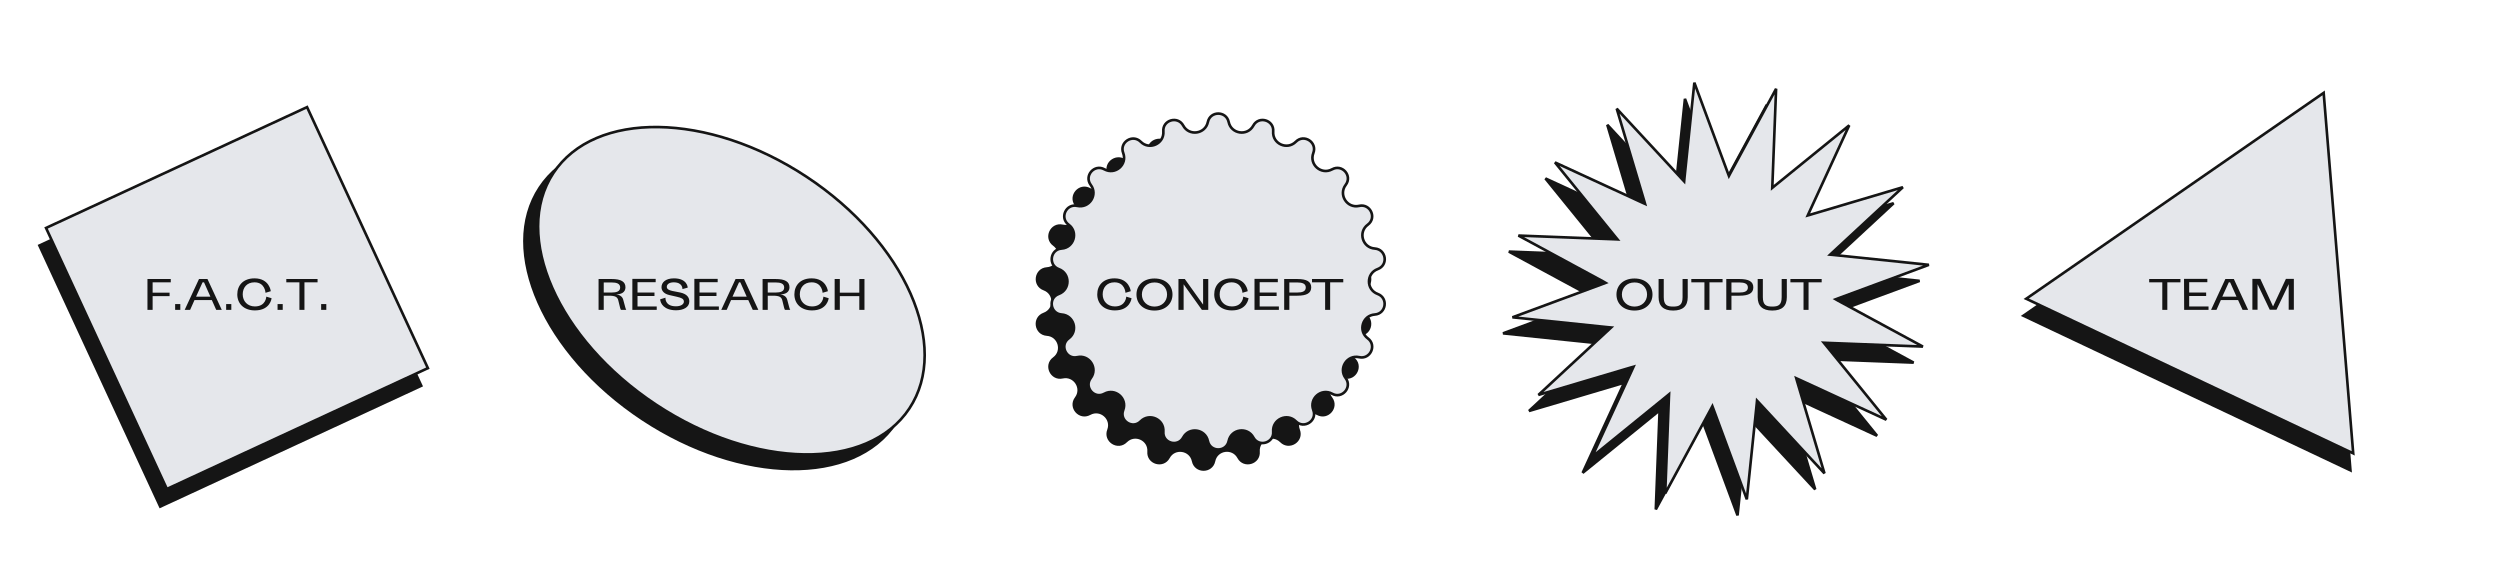
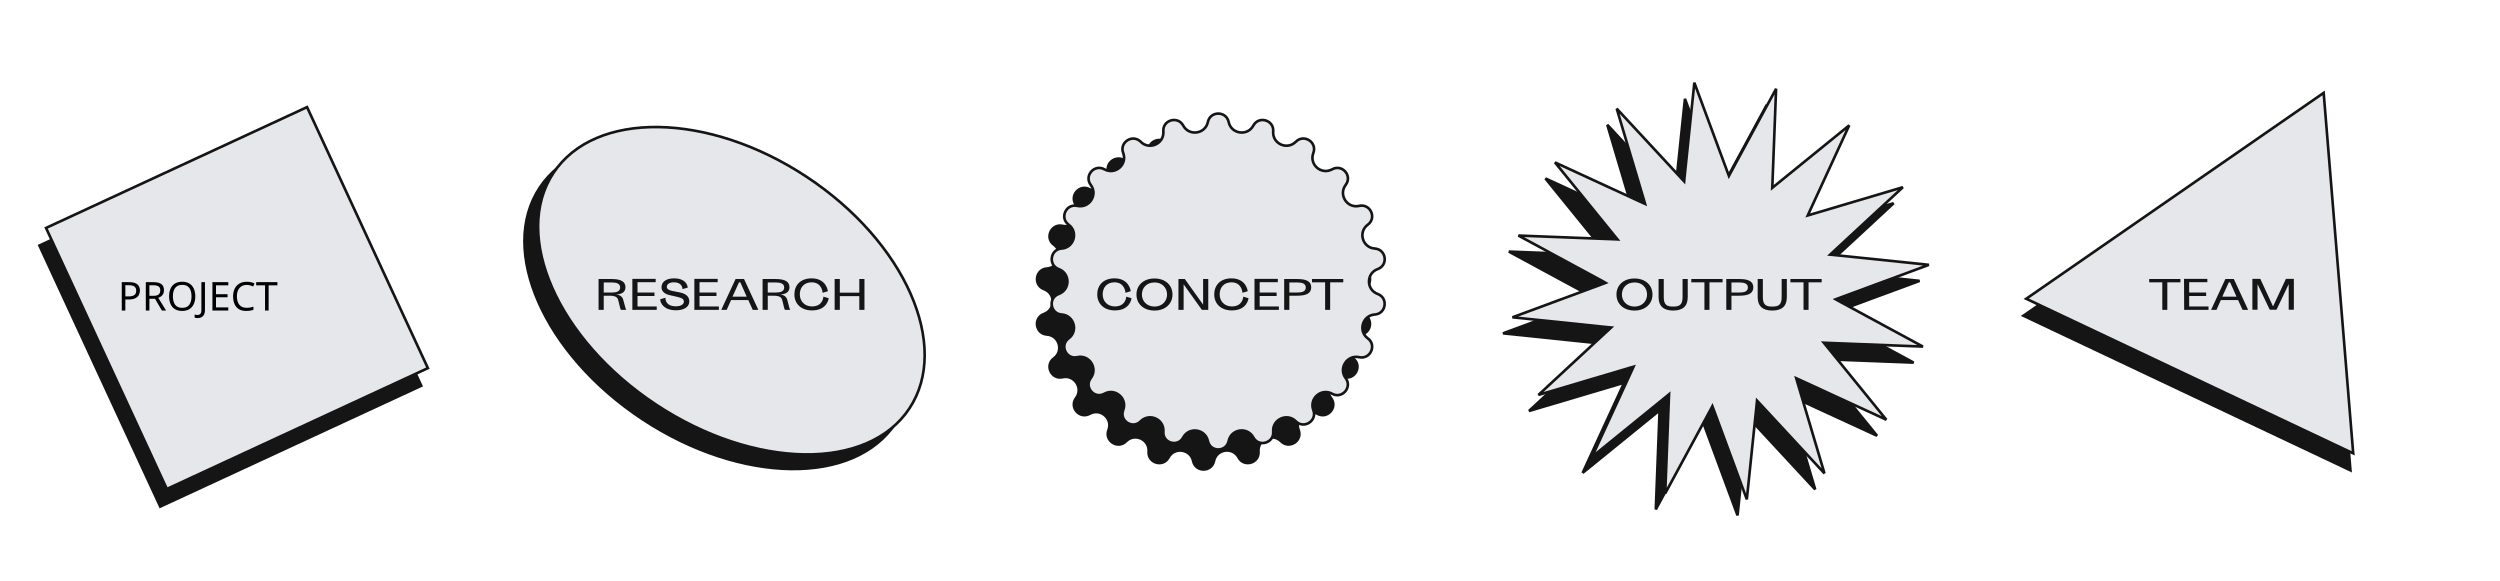
<svg xmlns="http://www.w3.org/2000/svg" version="1.1" id="Livello_1" x="0px" y="0px" viewBox="0 0 1887 438" style="enable-background:new 0 0 1887 438;" xml:space="preserve">
  <style type="text/css">
	.st0{fill:#151515;stroke:#151515;stroke-width:2;}
	.st1{fill:#151515;stroke:#151515;stroke-width:2;stroke-miterlimit:4;}
- 	.st2{fill:#151515;stroke:#151515;stroke-width:2;}
- 	.st3{fill:#E5E7EB;stroke:#151515;stroke-width:2;stroke-miterlimit:4;}
- 	.st4{fill:#E5E7EB;stroke:#151515;stroke-width:2;}
- 	.st5{fill:#E5E7EB;stroke:#151515;stroke-width:2;}
- 	.st6{fill:#151515;}
+ 	.st2{fill:#E5E7EB;stroke:#151515;stroke-width:2;stroke-miterlimit:4;}
+ 	.st3{fill:#E5E7EB;stroke:#151515;stroke-width:2;}
+ 	.st4{fill:#151515;}
+ 	.st5{font-family:'SportingGrotesque-Regular';}
+ 	.st6{font-size:30px;}
</style>
  <g id="Shadows">
    <path class="st0" d="M900.6,107.2c1.8-8.5,13.9-8.5,15.7,0c1.9,9.1,14.2,10.9,18.6,2.7c4.1-7.6,15.7-4.2,15,4.4   c-0.7,9.3,10.5,14.4,17.1,7.8c6.1-6.2,16.3,0.4,13.2,8.5c-3.3,8.7,6,16.8,14.2,12.3c7.6-4.2,15.5,4.9,10.3,11.8   c-5.6,7.4,1,17.8,10.1,15.8c8.5-1.9,13.5,9.1,6.5,14.2c-7.5,5.5-4,17.4,5.3,18c8.6,0.6,10.4,12.5,2.2,15.5   c-8.8,3.2-8.8,15.6,0,18.8c8.1,3,6.4,14.9-2.2,15.5c-9.3,0.6-12.8,12.5-5.3,18c7,5.1,1.9,16.1-6.5,14.2c-9.1-2-15.8,8.4-10.1,15.8   c5.2,6.9-2.7,16-10.3,11.8c-8.2-4.5-17.5,3.6-14.2,12.3c3.1,8.1-7.1,14.6-13.2,8.5c-6.5-6.6-17.8-1.5-17.1,7.8   c0.7,8.6-10.9,12-15,4.4c-4.4-8.2-16.7-6.5-18.6,2.7c-1.8,8.5-13.9,8.5-15.7,0c-1.9-9.1-14.2-10.9-18.6-2.7   c-4.1,7.6-15.7,4.2-15-4.4c0.7-9.3-10.5-14.4-17.1-7.8c-6.1,6.2-16.3-0.4-13.2-8.5c3.3-8.7-6-16.8-14.2-12.3   c-7.6,4.2-15.5-4.9-10.3-11.8c5.6-7.4-1.1-17.8-10.2-15.8c-8.4,1.9-13.5-9.1-6.5-14.2c7.5-5.5,4-17.4-5.3-18   c-8.6-0.6-10.4-12.5-2.2-15.5c8.8-3.2,8.8-15.6,0-18.8c-8.1-3-6.4-14.9,2.2-15.5c9.3-0.6,12.8-12.5,5.3-18   c-7-5.1-1.9-16.1,6.5-14.2c9.1,2,15.8-8.4,10.2-15.8c-5.2-6.9,2.7-16,10.3-11.8c8.2,4.5,17.5-3.6,14.2-12.3   c-3.1-8.1,7.1-14.6,13.2-8.5c6.5,6.6,17.8,1.5,17.1-7.8c-0.7-8.6,10.9-12,15-4.4C886.4,118.1,898.7,116.4,900.6,107.2z" />
-     <rect x="65.3" y="129.7" transform="matrix(0.9075 -0.4201 0.4201 0.9075 -84.003 95.0739)" class="st1" width="217.1" height="217.1" />
-     <path class="st2" d="M1527.3,238.3l224.5-155.4l22.3,272.1L1527.3,238.3z" />
+     <rect x="65.3" y="129.7" transform="matrix(0.9075 -0.4201 0.4201 0.9075 -84.0027 95.0775)" class="st1" width="217.1" height="217.1" />
+     <path class="st0" d="M1527.3,238.3l224.5-155.4l22.3,272.1L1527.3,238.3z" />
    <path class="st0" d="M1297.1,142.8l0.8,2.1l1.1-1.9l34.6-63.9l-2.8,72.6l-0.1,2.2l1.7-1.4l56.4-45.8l-30.4,66l-0.9,2l2.1-0.6   l69.7-20.7l-53.3,49.4l-1.6,1.5l2.2,0.2l72.3,7.5l-68.2,25.2l-2.1,0.8l1.9,1.1l63.9,34.6l-72.6-2.8l-2.2-0.1l1.4,1.7l45.8,56.4   l-66-30.4l-2-0.9l0.6,2.1l20.7,69.7l-49.4-53.3l-1.5-1.6l-0.2,2.2l-7.5,72.3l-25.2-68.2l-0.8-2.1l-1.1,1.9l-34.6,63.9l2.8-72.6   l0.1-2.2l-1.7,1.4l-56.4,45.8l30.4-66l0.9-2l-2.1,0.6l-69.7,20.7l53.3-49.4l1.6-1.5l-2.2-0.2l-72.3-7.5l68.2-25.2l2.1-0.8l-2-1.1   l-63.9-34.6l72.6,2.8l2.2,0.1l-1.4-1.7l-45.8-56.4l66,30.4l2,0.9l-0.6-2.1l-20.7-69.7l49.4,53.3l1.5,1.6l0.2-2.2l7.5-72.3   L1297.1,142.8z" />
    <path class="st0" d="M676.1,319.3c-15.6,23.6-44.7,35.2-79.3,34.7s-74.7-13-111.9-37.6s-64.4-56.5-78.4-88.2s-14.7-63,0.9-86.6   s44.7-35.2,79.3-34.7s74.7,13,111.9,37.6S663,201,677,232.7S691.7,295.7,676.1,319.3z" />
  </g>
  <g id="selected">
    <g id="Name" data-color="#F980E6">
-       <rect x="70.3" y="116.4" transform="matrix(0.9075 -0.4201 0.4201 0.9075 -77.9523 95.9508)" class="st3" width="217.1" height="217.1" />
+       <rect x="70.3" y="116.4" transform="matrix(0.9075 -0.4201 0.4201 0.9075 -77.9556 95.9484)" class="st2" width="217.1" height="217.1" />
    </g>
    <g id="Research" data-color="#FD3C3E">
-       <path class="st4" d="M686.4,308.3c-15.6,23.6-44.7,35.2-79.3,34.7s-74.7-13-111.9-37.6s-64.4-56.5-78.4-88.2s-14.7-63,0.9-86.6    s44.7-35.2,79.3-34.7s74.7,13,111.9,37.6s64.4,56.5,78.4,88.2C701.3,253.5,702,284.8,686.4,308.3z" />
+       <path class="st3" d="M686.4,308.3c-15.6,23.6-44.7,35.2-79.3,34.7s-74.7-13-111.9-37.6s-64.4-56.5-78.4-88.2s-14.7-63,0.9-86.6    s44.7-35.2,79.3-34.7s74.7,13,111.9,37.6s64.4,56.5,78.4,88.2C701.3,253.5,702,284.8,686.4,308.3z" />
    </g>
    <g id="Concept" data-color="#A582FB">
-       <path class="st4" d="M911.7,92.1c1.8-8.5,13.9-8.5,15.7,0c1.9,9.1,14.2,10.9,18.6,2.7c4.1-7.6,15.7-4.2,15,4.4    c-0.7,9.3,10.5,14.4,17.1,7.8c6.1-6.2,16.3,0.4,13.2,8.5c-3.3,8.7,6,16.8,14.2,12.3c7.6-4.2,15.5,4.9,10.2,11.8    c-5.6,7.4,1.1,17.9,10.2,15.8c8.4-1.9,13.5,9.1,6.5,14.2c-7.5,5.5-4,17.4,5.3,18c8.6,0.6,10.4,12.5,2.2,15.5    c-8.8,3.2-8.8,15.6,0,18.8c8.1,3,6.4,14.9-2.2,15.5c-9.3,0.6-12.8,12.5-5.3,18c7,5.1,1.9,16.1-6.5,14.2c-9.1-2-15.8,8.4-10.2,15.8    c5.2,6.9-2.7,16-10.2,11.8c-8.2-4.5-17.5,3.6-14.2,12.3c3.1,8.1-7.1,14.6-13.2,8.5c-6.5-6.6-17.8-1.5-17.1,7.8    c0.7,8.6-10.9,12-15,4.4c-4.4-8.2-16.7-6.5-18.6,2.7c-1.8,8.5-13.9,8.5-15.7,0c-1.9-9.1-14.2-10.9-18.6-2.7    c-4.1,7.6-15.7,4.2-15-4.4c0.7-9.3-10.5-14.4-17.1-7.8c-6.1,6.2-16.3-0.4-13.2-8.5c3.3-8.7-6-16.8-14.2-12.3    c-7.6,4.2-15.5-4.9-10.3-11.8c5.6-7.4-1.1-17.9-10.2-15.8c-8.4,1.9-13.5-9.1-6.5-14.2c7.5-5.5,4-17.4-5.3-18    c-8.6-0.6-10.4-12.5-2.2-15.5c8.8-3.2,8.8-15.6,0-18.8c-8.1-3-6.4-14.9,2.2-15.5c9.3-0.6,12.8-12.5,5.3-18    c-7-5.1-1.9-16.1,6.5-14.2c9.1,2,15.8-8.4,10.2-15.8c-5.2-6.9,2.7-16,10.3-11.8c8.2,4.5,17.5-3.6,14.2-12.3    c-3.1-8.1,7.1-14.6,13.2-8.5c6.5,6.6,17.8,1.5,17.1-7.8c-0.7-8.6,10.9-12,15-4.4C897.5,103,909.8,101.2,911.7,92.1z" />
+       <path class="st3" d="M911.7,92.1c1.8-8.5,13.9-8.5,15.7,0c1.9,9.1,14.2,10.9,18.6,2.7c4.1-7.6,15.7-4.2,15,4.4    c-0.7,9.3,10.5,14.4,17.1,7.8c6.1-6.2,16.3,0.4,13.2,8.5c-3.3,8.7,6,16.8,14.2,12.3c7.6-4.2,15.5,4.9,10.2,11.8    c-5.6,7.4,1.1,17.9,10.2,15.8c8.4-1.9,13.5,9.1,6.5,14.2c-7.5,5.5-4,17.4,5.3,18c8.6,0.6,10.4,12.5,2.2,15.5    c-8.8,3.2-8.8,15.6,0,18.8c8.1,3,6.4,14.9-2.2,15.5c-9.3,0.6-12.8,12.5-5.3,18c7,5.1,1.9,16.1-6.5,14.2c-9.1-2-15.8,8.4-10.2,15.8    c5.2,6.9-2.7,16-10.2,11.8c-8.2-4.5-17.5,3.6-14.2,12.3c3.1,8.1-7.1,14.6-13.2,8.5c-6.5-6.6-17.8-1.5-17.1,7.8    c0.7,8.6-10.9,12-15,4.4c-4.4-8.2-16.7-6.5-18.6,2.7c-1.8,8.5-13.9,8.5-15.7,0c-1.9-9.1-14.2-10.9-18.6-2.7    c-4.1,7.6-15.7,4.2-15-4.4c0.7-9.3-10.5-14.4-17.1-7.8c-6.1,6.2-16.3-0.4-13.2-8.5c3.3-8.7-6-16.8-14.2-12.3    c-7.6,4.2-15.5-4.9-10.3-11.8c5.6-7.4-1.1-17.9-10.2-15.8c-8.4,1.9-13.5-9.1-6.5-14.2c7.5-5.5,4-17.4-5.3-18    c-8.6-0.6-10.4-12.5-2.2-15.5c8.8-3.2,8.8-15.6,0-18.8c-8.1-3-6.4-14.9,2.2-15.5c9.3-0.6,12.8-12.5,5.3-18    c-7-5.1-1.9-16.1,6.5-14.2c9.1,2,15.8-8.4,10.2-15.8c-5.2-6.9,2.7-16,10.3-11.8c8.2,4.5,17.5-3.6,14.2-12.3    c-3.1-8.1,7.1-14.6,13.2-8.5c6.5,6.6,17.8,1.5,17.1-7.8c-0.7-8.6,10.9-12,15-4.4C897.5,103,909.8,101.2,911.7,92.1z" />
    </g>
    <g id="Output" data-color="#1D91FF">
-       <path class="st4" d="M1304.2,130.7l0.8,2.1l1-1.9l34.6-63.9l-2.8,72.6l-0.1,2.2l1.7-1.4l56.4-45.8l-30.4,66l-0.9,2l2.1-0.6    l69.7-20.7l-53.3,49.4l-1.6,1.5l2.2,0.2l72.3,7.5l-68.2,25.2l-2.1,0.8l1.9,1.1l63.9,34.6l-72.6-2.8l-2.2-0.1l1.4,1.7l45.8,56.4    l-66-30.4l-2-0.9l0.6,2.1l20.7,69.7l-49.4-53.3l-1.5-1.6l-0.2,2.2l-7.5,72.3l-25.2-68.2l-0.8-2.1l-1,1.9l-34.6,63.9l2.8-72.6    l0.1-2.2l-1.7,1.4l-56.4,45.8l30.4-66l0.9-2l-2.1,0.6l-69.7,20.7l53.3-49.4l1.6-1.5l-2.2-0.2l-72.3-7.5l68.2-25.2l2.1-0.8    l-1.9-1.1l-63.9-34.6l72.6,2.8l2.2,0.1l-1.4-1.7l-45.8-56.4l66,30.4l2,0.9l-0.6-2.1L1220.3,82l49.4,53.3l1.5,1.6l0.2-2.2l7.5-72.3    L1304.2,130.7z" />
+       <path class="st3" d="M1304.2,130.7l0.8,2.1l1-1.9l34.6-63.9l-2.8,72.6l-0.1,2.2l1.7-1.4l56.4-45.8l-30.4,66l-0.9,2l2.1-0.6    l69.7-20.7l-53.3,49.4l-1.6,1.5l2.2,0.2l72.3,7.5l-68.2,25.2l-2.1,0.8l1.9,1.1l63.9,34.6l-72.6-2.8l-2.2-0.1l1.4,1.7l45.8,56.4    l-66-30.4l-2-0.9l0.6,2.1l20.7,69.7l-49.4-53.3l-1.5-1.6l-0.2,2.2l-7.5,72.3l-25.2-68.2l-0.8-2.1l-1,1.9l-34.6,63.9l2.8-72.6    l0.1-2.2l-1.7,1.4l-56.4,45.8l30.4-66l0.9-2l-2.1,0.6l-69.7,20.7l53.3-49.4l1.6-1.5l-2.2-0.2l-72.3-7.5l68.2-25.2l2.1-0.8    l-1.9-1.1l-63.9-34.6l72.6,2.8l2.2,0.1l-1.4-1.7l-45.8-56.4l66,30.4l2,0.9l-0.6-2.1L1220.3,82l49.4,53.3l1.5,1.6l0.2-2.2l7.5-72.3    L1304.2,130.7z" />
    </g>
    <g id="Team" data-color="#DAFC53">
-       <path class="st5" d="M1529.4,225.5l224.5-155.4l22.3,272.1L1529.4,225.5z" />
+       <path class="st3" d="M1529.4,225.5l224.5-155.4l22.3,272.1L1529.4,225.5z" />
    </g>
  </g>
-   <path class="st6" d="M111.3,233.9h3.9v-10.4H128v-2.6h-12.8v-7.8h13.7v-2.5h-17.6C111.3,210.6,111.3,233.9,111.3,233.9z   M132.2,233.9h3.9v-4.4h-3.9V233.9z M163.2,233.9h4.2l-10.8-23.3h-6.4l-10.8,23.3h4.1l3.3-7.4h13.1L163.2,233.9z M152.9,213.1h1.1  l4.8,10.8H148L152.9,213.1z M170.7,233.9h3.9v-4.4h-3.9V233.9z M204.4,219.8c0,0-1-9.7-12.3-9.7c-8.3,0-13,5.1-13,12.1  s5,12.1,13.3,12.1c11.7,0,12.6-9.2,12.6-9.2l-4-1.2c0,0-0.2,7.4-8.6,7.4c-5.6,0-9.2-4-9.2-9.1c0-5.2,3.2-9.1,8.9-9.1  c8,0,8.3,7.9,8.3,7.9L204.4,219.8z M209.5,233.9h3.9v-4.4h-3.9V233.9z M216.1,213.1h9.9v20.8h3.8v-20.8h9.9v-2.5h-23.6L216.1,213.1  L216.1,213.1z M242.4,233.9h3.9v-4.4h-3.9V233.9z" />
-   <path class="st6" d="M451.8,210.6v23.3h3.9v-10.7h3.9c4.9,0,6.5,1,7.1,3.6c1.3,5.3,1.5,6.5,2,7.1h4c-0.4-0.6-0.7-1.6-2.3-7.7  c-0.7-2.7-3.1-3.7-5.3-4c4,0,7-1.7,7-5.3c0-4.3-3.3-6.3-10.5-6.3L451.8,210.6L451.8,210.6z M455.7,220.7v-7.5h6  c3.6,0,6.4,0.8,6.4,3.8s-2.8,3.8-6.4,3.8h-6V220.7z M477.3,233.9h18.4v-2.6h-14.5v-7.9H494v-2.6h-12.8V213h13.7v-2.5h-17.6  L477.3,233.9L477.3,233.9z M507.4,219.6c-2.6-0.6-4.1-1.4-4.1-3.1c0-2,2-3.4,5.2-3.4c7,0,6.6,5.1,6.6,5.1l4-1.1c0,0-0.2-7-10.4-7  c-6.5,0-9.4,3.2-9.4,6.7c0,2.8,2,5,5.9,5.9l5.7,1.3c3.4,0.8,5.3,1.5,5.3,3.7c0,1.9-2.2,3.5-6,3.5c-8.6,0-7.9-6.5-7.9-6.5l-4,1.2  c0.1,3.1,2.9,8.3,12,8.3c5.6,0,10-2.3,10-6.7c0-3-1.8-5.6-6.8-6.7L507.4,219.6z M524.1,233.9h18.5v-2.6H528v-7.9h12.8v-2.6H528V213  h13.7v-2.5h-17.6L524.1,233.9L524.1,233.9z M568.2,233.9h4.2l-10.8-23.3h-6.4l-10.8,23.3h4.1l3.3-7.4h13L568.2,233.9z M557.8,213.1  h1l4.8,10.8h-10.7L557.8,213.1z M575.6,210.6v23.3h3.9v-10.7h3.9c4.9,0,6.5,1,7.1,3.6c1.3,5.3,1.5,6.5,2,7.1h4  c-0.5-0.6-0.7-1.6-2.3-7.7c-0.7-2.7-3.2-3.7-5.3-4c4,0,7-1.7,7-5.3c0-4.3-3.3-6.3-10.5-6.3L575.6,210.6L575.6,210.6z M579.5,220.7  v-7.5h6c3.6,0,6.4,0.8,6.4,3.8s-2.8,3.8-6.4,3.8h-6V220.7z M624.9,219.8c0,0-1-9.7-12.3-9.7c-8.3,0-13,5.1-13,12.1s5,12.1,13.3,12.1  c11.7,0,12.6-9.2,12.6-9.2l-4-1.2c0,0-0.2,7.4-8.6,7.4c-5.6,0-9.2-4-9.2-9.1c0-5.2,3.2-9.1,8.9-9.1c8,0,8.3,7.9,8.3,7.9L624.9,219.8  z M648.6,233.9h3.9v-23.3h-3.9v10.3h-14.7v-10.3H630v23.3h3.9v-10.4h14.7L648.6,233.9L648.6,233.9z" />
-   <path class="st6" d="M853.5,219.8c0,0-1-9.7-12.3-9.7c-8.3,0-13,5.1-13,12.1s5,12.1,13.3,12.1c11.7,0,12.6-9.2,12.6-9.2l-4-1.2  c0,0-0.2,7.4-8.6,7.4c-5.6,0-9.2-4-9.2-9.1c0-5.2,3.2-9.1,8.9-9.1c8,0,8.3,7.9,8.3,7.9L853.5,219.8z M885,222.3  c0-7-5.3-12.1-13.6-12.1s-13.6,5.1-13.6,12.1s5.3,12.1,13.6,12.1S885,229.2,885,222.3z M880.9,222.3c0,5.1-3.8,9.1-9.5,9.1  c-5.6,0-9.5-4-9.5-9.1c0-5.2,3.8-9.1,9.5-9.1C877,213.1,880.9,217.1,880.9,222.3z M912,210.6h-3.9v19.3l-13.8-19.3h-4.8v23.3h3.9  v-19.3l13.8,19.3h4.8V210.6z M941.8,219.8c0,0-1-9.7-12.3-9.7c-8.3,0-13,5.1-13,12.1s5,12.1,13.3,12.1c11.7,0,12.6-9.2,12.6-9.2  l-4-1.2c0,0-0.2,7.4-8.6,7.4c-5.6,0-9.2-4-9.2-9.1c0-5.2,3.2-9.1,8.9-9.1c8,0,8.3,7.9,8.3,7.9L941.8,219.8z M946.9,233.9h18.4v-2.6  h-14.5v-7.9h12.8v-2.6h-12.8V213h13.7v-2.5h-17.6L946.9,233.9L946.9,233.9z M969.3,210.6v23.3h3.9v-10.7h6c7.2,0,10.5-2,10.5-6.3  s-3.3-6.3-10.5-6.3H969.3z M973.2,220.7v-7.5h6c3.6,0,6.4,0.8,6.4,3.8s-2.8,3.8-6.4,3.8h-6V220.7z M990.3,213.1h9.9v20.8h3.8v-20.8  h9.9v-2.5h-23.6L990.3,213.1L990.3,213.1z" />
-   <path class="st6" d="M1247.3,222.3c0-7-5.3-12.1-13.6-12.1s-13.6,5.1-13.6,12.1s5.3,12.1,13.6,12.1S1247.3,229.2,1247.3,222.3z   M1243.2,222.3c0,5.1-3.8,9.1-9.5,9.1c-5.6,0-9.5-4-9.5-9.1c0-5.2,3.8-9.1,9.5-9.1C1239.4,213.1,1243.2,217.1,1243.2,222.3z   M1270,210.6v13.7c0,6.1-2.7,7.1-7.1,7.1s-7.1-1-7.1-7.1v-13.7h-3.9v13.7c0,6.7,3.7,10.1,11,10.1s11-3.3,11-10.1v-13.7H1270z   M1276.6,213.1h9.9v20.8h3.8v-20.8h9.9v-2.5h-23.6L1276.6,213.1L1276.6,213.1z M1303,210.6v23.3h3.9v-10.7h6c7.2,0,10.5-2,10.5-6.3  s-3.3-6.3-10.5-6.3H1303z M1306.9,220.7v-7.5h6c3.6,0,6.4,0.8,6.4,3.8s-2.8,3.8-6.4,3.8h-6V220.7z M1344.8,210.6v13.7  c0,6.1-2.7,7.1-7.1,7.1s-7.1-1-7.1-7.1v-13.7h-3.9v13.7c0,6.7,3.7,10.1,11,10.1s11-3.3,11-10.1v-13.7H1344.8z M1351.4,213.1h9.9  v20.8h3.8v-20.8h9.9v-2.5h-23.6L1351.4,213.1L1351.4,213.1z" />
-   <path class="st6" d="M1622.2,213.1h9.9v20.8h3.8v-20.8h9.9v-2.5h-23.6L1622.2,213.1L1622.2,213.1z M1648.6,233.9h18.4v-2.6h-14.6  v-7.9h12.8v-2.6h-12.8V213h13.7v-2.5h-17.6L1648.6,233.9L1648.6,233.9z M1692.7,233.9h4.2l-10.8-23.3h-6.4l-10.8,23.3h4.1l3.3-7.4  h13L1692.7,233.9z M1682.3,213.1h1l4.8,10.8h-10.7L1682.3,213.1z M1715.7,231.3l-9.6-20.8h-6v23.3h3.9v-19.3l9.2,19.3h5.1l9.2-19.3  v19.3h3.9v-23.3h-6L1715.7,231.3z" />
+   <path class="st4" d="M451.8,210.6v23.3h3.9v-10.7h3.9c4.9,0,6.5,1,7.1,3.6c1.3,5.3,1.5,6.5,2,7.1h4c-0.4-0.6-0.7-1.6-2.3-7.7  c-0.7-2.7-3.1-3.7-5.3-4c4,0,7-1.7,7-5.3c0-4.3-3.3-6.3-10.5-6.3L451.8,210.6L451.8,210.6z M455.7,220.7v-7.5h6  c3.6,0,6.4,0.8,6.4,3.8s-2.8,3.8-6.4,3.8h-6V220.7z M477.3,233.9h18.4v-2.6h-14.5v-7.9H494v-2.6h-12.8V213h13.7v-2.5h-17.6  L477.3,233.9L477.3,233.9z M507.4,219.6c-2.6-0.6-4.1-1.4-4.1-3.1c0-2,2-3.4,5.2-3.4c7,0,6.6,5.1,6.6,5.1l4-1.1c0,0-0.2-7-10.4-7  c-6.5,0-9.4,3.2-9.4,6.7c0,2.8,2,5,5.9,5.9l5.7,1.3c3.4,0.8,5.3,1.5,5.3,3.7c0,1.9-2.2,3.5-6,3.5c-8.6,0-7.9-6.5-7.9-6.5l-4,1.2  c0.1,3.1,2.9,8.3,12,8.3c5.6,0,10-2.3,10-6.7c0-3-1.8-5.6-6.8-6.7L507.4,219.6z M524.1,233.9h18.5v-2.6H528v-7.9h12.8v-2.6H528V213  h13.7v-2.5h-17.6L524.1,233.9L524.1,233.9z M568.2,233.9h4.2l-10.8-23.3h-6.4l-10.8,23.3h4.1l3.3-7.4h13L568.2,233.9z M557.8,213.1  h1l4.8,10.8h-10.7L557.8,213.1z M575.6,210.6v23.3h3.9v-10.7h3.9c4.9,0,6.5,1,7.1,3.6c1.3,5.3,1.5,6.5,2,7.1h4  c-0.5-0.6-0.7-1.6-2.3-7.7c-0.7-2.7-3.2-3.7-5.3-4c4,0,7-1.7,7-5.3c0-4.3-3.3-6.3-10.5-6.3L575.6,210.6L575.6,210.6z M579.5,220.7  v-7.5h6c3.6,0,6.4,0.8,6.4,3.8s-2.8,3.8-6.4,3.8h-6V220.7z M624.9,219.8c0,0-1-9.7-12.3-9.7c-8.3,0-13,5.1-13,12.1s5,12.1,13.3,12.1  c11.7,0,12.6-9.2,12.6-9.2l-4-1.2c0,0-0.2,7.4-8.6,7.4c-5.6,0-9.2-4-9.2-9.1c0-5.2,3.2-9.1,8.9-9.1c8,0,8.3,7.9,8.3,7.9L624.9,219.8  z M648.6,233.9h3.9v-23.3h-3.9v10.3h-14.7v-10.3H630v23.3h3.9v-10.4h14.7L648.6,233.9L648.6,233.9z" />
+   <path class="st4" d="M853.5,219.8c0,0-1-9.7-12.3-9.7c-8.3,0-13,5.1-13,12.1s5,12.1,13.3,12.1c11.7,0,12.6-9.2,12.6-9.2l-4-1.2  c0,0-0.2,7.4-8.6,7.4c-5.6,0-9.2-4-9.2-9.1c0-5.2,3.2-9.1,8.9-9.1c8,0,8.3,7.9,8.3,7.9L853.5,219.8z M885,222.3  c0-7-5.3-12.1-13.6-12.1s-13.6,5.1-13.6,12.1s5.3,12.1,13.6,12.1S885,229.2,885,222.3z M880.9,222.3c0,5.1-3.8,9.1-9.5,9.1  c-5.6,0-9.5-4-9.5-9.1c0-5.2,3.8-9.1,9.5-9.1C877,213.1,880.9,217.1,880.9,222.3z M912,210.6h-3.9v19.3l-13.8-19.3h-4.8v23.3h3.9  v-19.3l13.8,19.3h4.8V210.6z M941.8,219.8c0,0-1-9.7-12.3-9.7c-8.3,0-13,5.1-13,12.1s5,12.1,13.3,12.1c11.7,0,12.6-9.2,12.6-9.2  l-4-1.2c0,0-0.2,7.4-8.6,7.4c-5.6,0-9.2-4-9.2-9.1c0-5.2,3.2-9.1,8.9-9.1c8,0,8.3,7.9,8.3,7.9L941.8,219.8z M946.9,233.9h18.4v-2.6  h-14.5v-7.9h12.8v-2.6h-12.8V213h13.7v-2.5h-17.6L946.9,233.9L946.9,233.9z M969.3,210.6v23.3h3.9v-10.7h6c7.2,0,10.5-2,10.5-6.3  s-3.3-6.3-10.5-6.3H969.3z M973.2,220.7v-7.5h6c3.6,0,6.4,0.8,6.4,3.8s-2.8,3.8-6.4,3.8h-6V220.7z M990.3,213.1h9.9v20.8h3.8v-20.8  h9.9v-2.5h-23.6L990.3,213.1L990.3,213.1z" />
+   <path class="st4" d="M1247.3,222.3c0-7-5.3-12.1-13.6-12.1s-13.6,5.1-13.6,12.1s5.3,12.1,13.6,12.1S1247.3,229.2,1247.3,222.3z   M1243.2,222.3c0,5.1-3.8,9.1-9.5,9.1c-5.6,0-9.5-4-9.5-9.1c0-5.2,3.8-9.1,9.5-9.1C1239.4,213.1,1243.2,217.1,1243.2,222.3z   M1270,210.6v13.7c0,6.1-2.7,7.1-7.1,7.1s-7.1-1-7.1-7.1v-13.7h-3.9v13.7c0,6.7,3.7,10.1,11,10.1s11-3.3,11-10.1v-13.7H1270z   M1276.6,213.1h9.9v20.8h3.8v-20.8h9.9v-2.5h-23.6L1276.6,213.1L1276.6,213.1z M1303,210.6v23.3h3.9v-10.7h6c7.2,0,10.5-2,10.5-6.3  s-3.3-6.3-10.5-6.3H1303z M1306.9,220.7v-7.5h6c3.6,0,6.4,0.8,6.4,3.8s-2.8,3.8-6.4,3.8h-6V220.7z M1344.8,210.6v13.7  c0,6.1-2.7,7.1-7.1,7.1s-7.1-1-7.1-7.1v-13.7h-3.9v13.7c0,6.7,3.7,10.1,11,10.1s11-3.3,11-10.1v-13.7H1344.8z M1351.4,213.1h9.9  v20.8h3.8v-20.8h9.9v-2.5h-23.6L1351.4,213.1L1351.4,213.1z" />
+   <path class="st4" d="M1622.2,213.1h9.9v20.8h3.8v-20.8h9.9v-2.5h-23.6L1622.2,213.1L1622.2,213.1z M1648.6,233.9h18.4v-2.6h-14.6  v-7.9h12.8v-2.6h-12.8V213h13.7v-2.5h-17.6L1648.6,233.9L1648.6,233.9z M1692.7,233.9h4.2l-10.8-23.3h-6.4l-10.8,23.3h4.1l3.3-7.4  h13L1692.7,233.9z M1682.3,213.1h1l4.8,10.8h-10.7L1682.3,213.1z M1715.7,231.3l-9.6-20.8h-6v23.3h3.9v-19.3l9.2,19.3h5.1l9.2-19.3  v19.3h3.9v-23.3h-6L1715.7,231.3z" />
+   <text transform="matrix(1 0 0 1 89 234.4)" class="st5 st6">PROJECT</text>
</svg>
